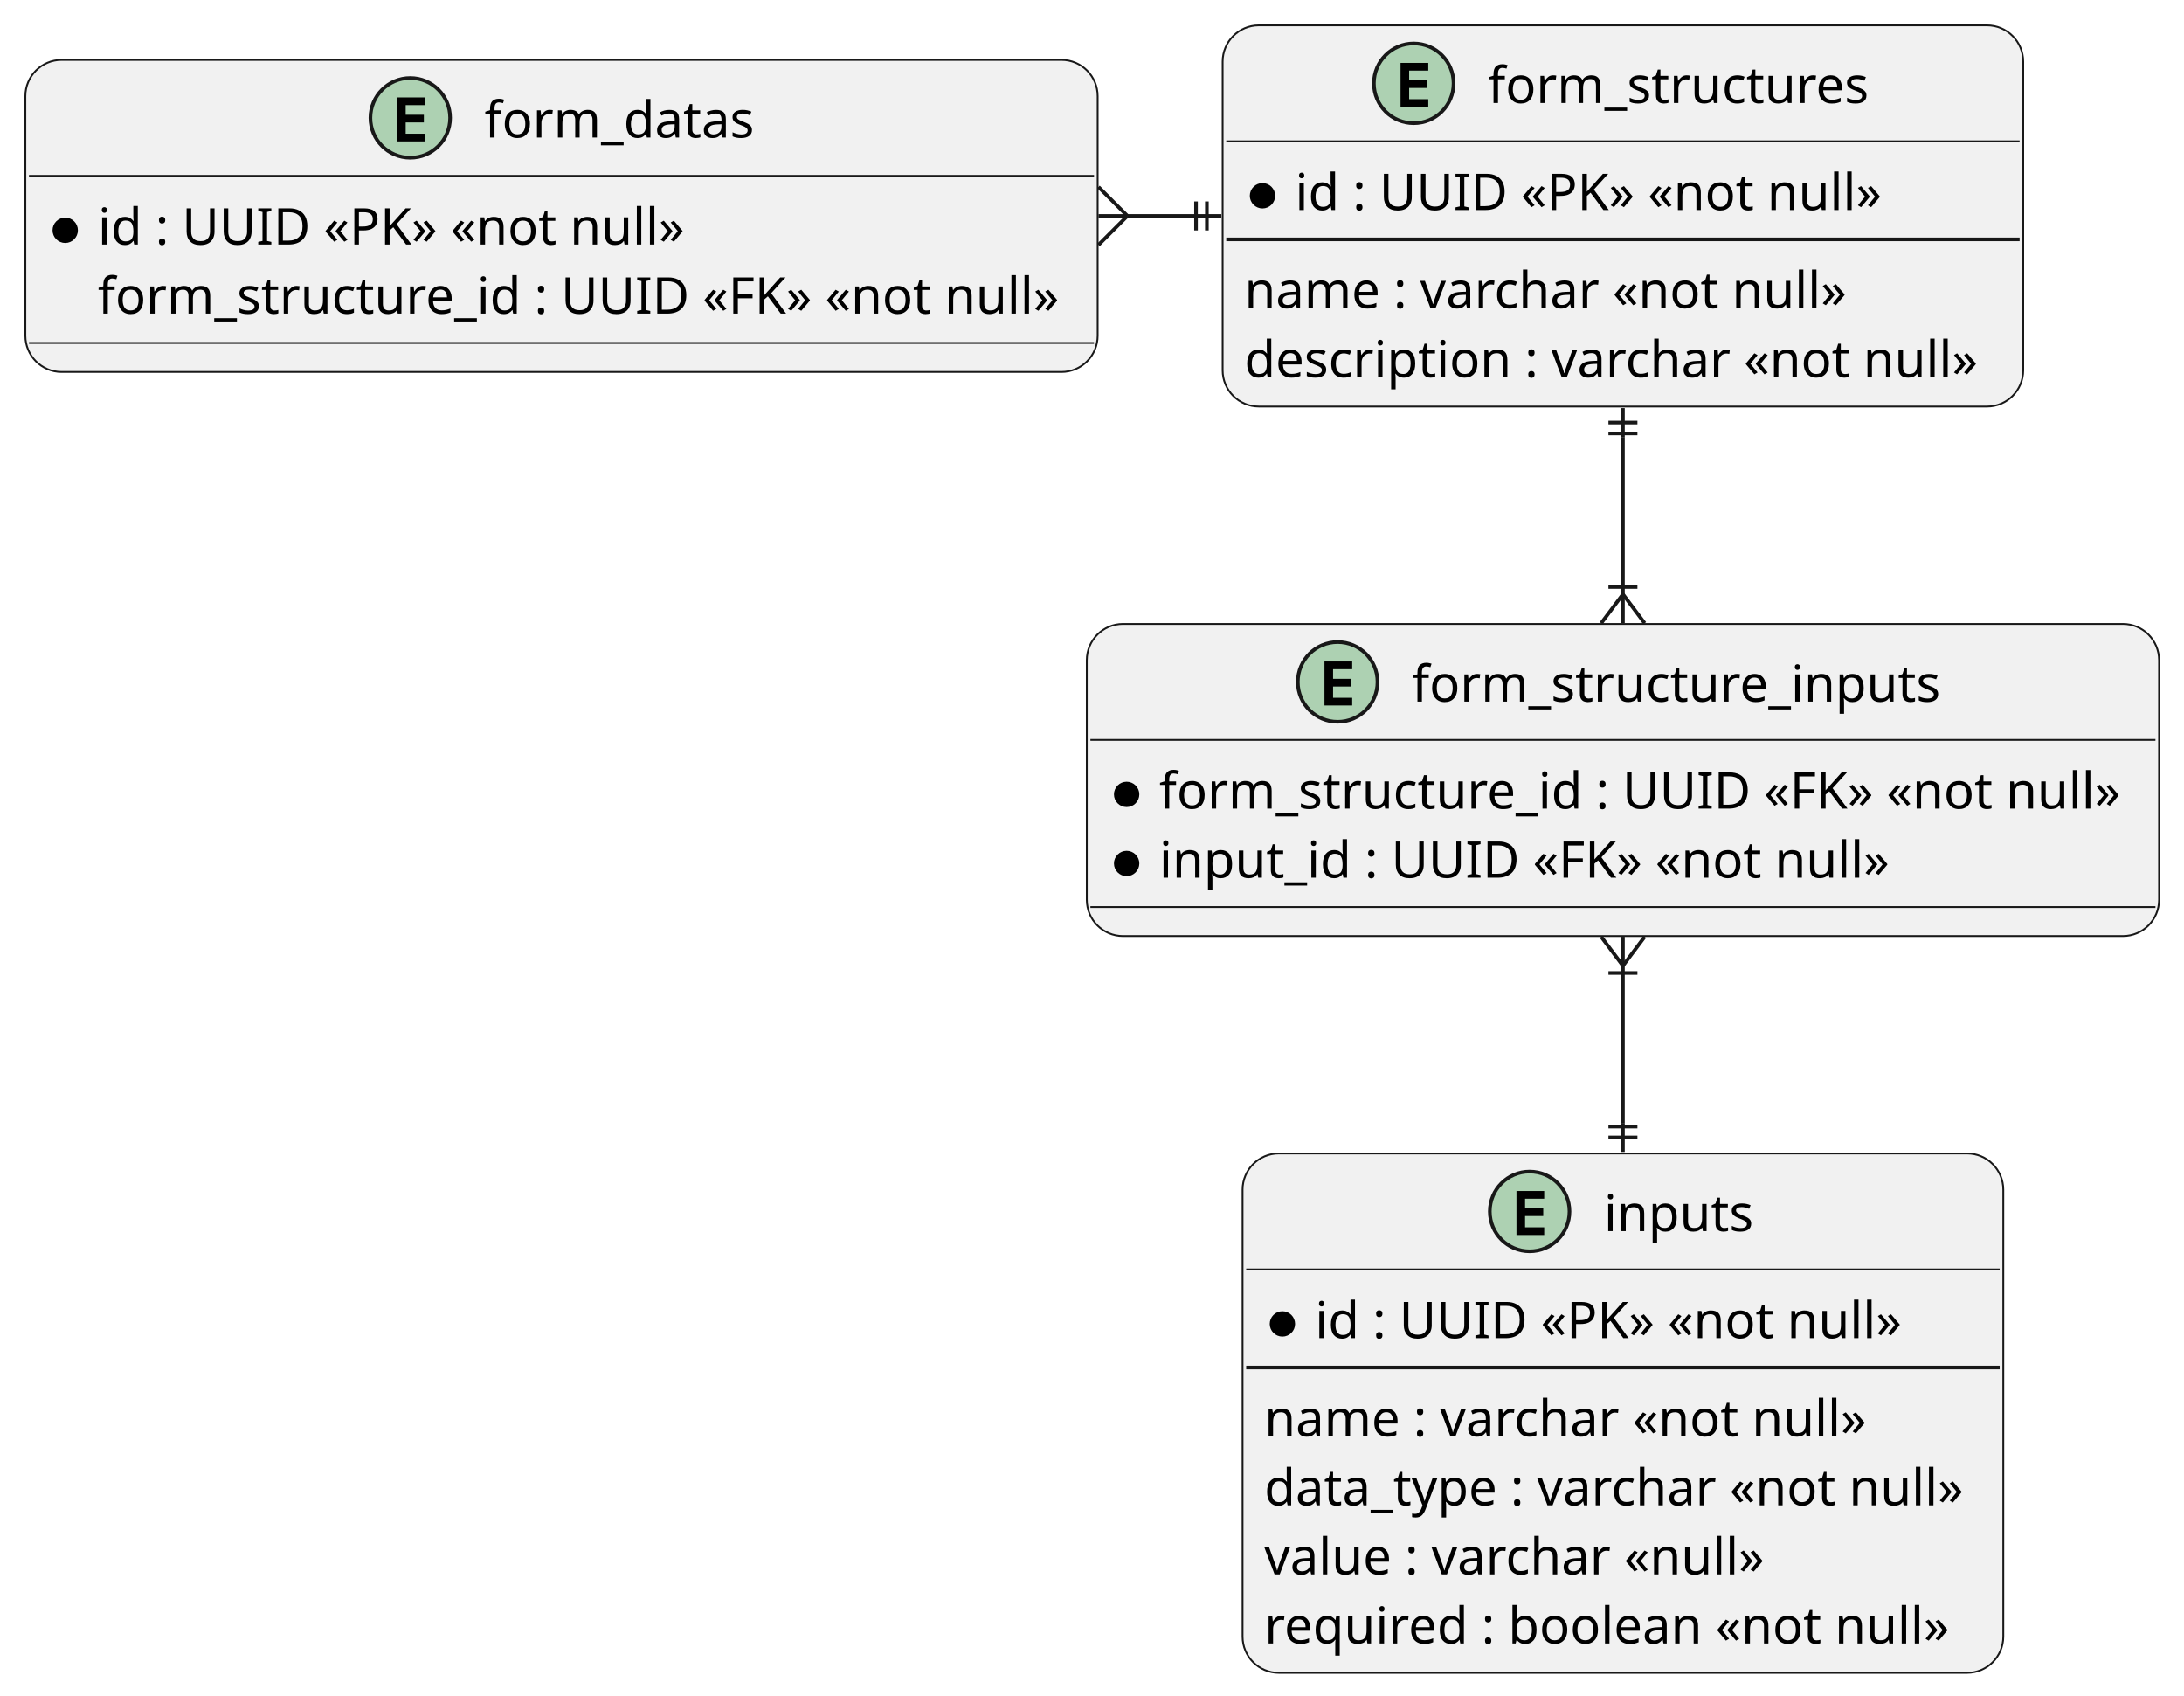
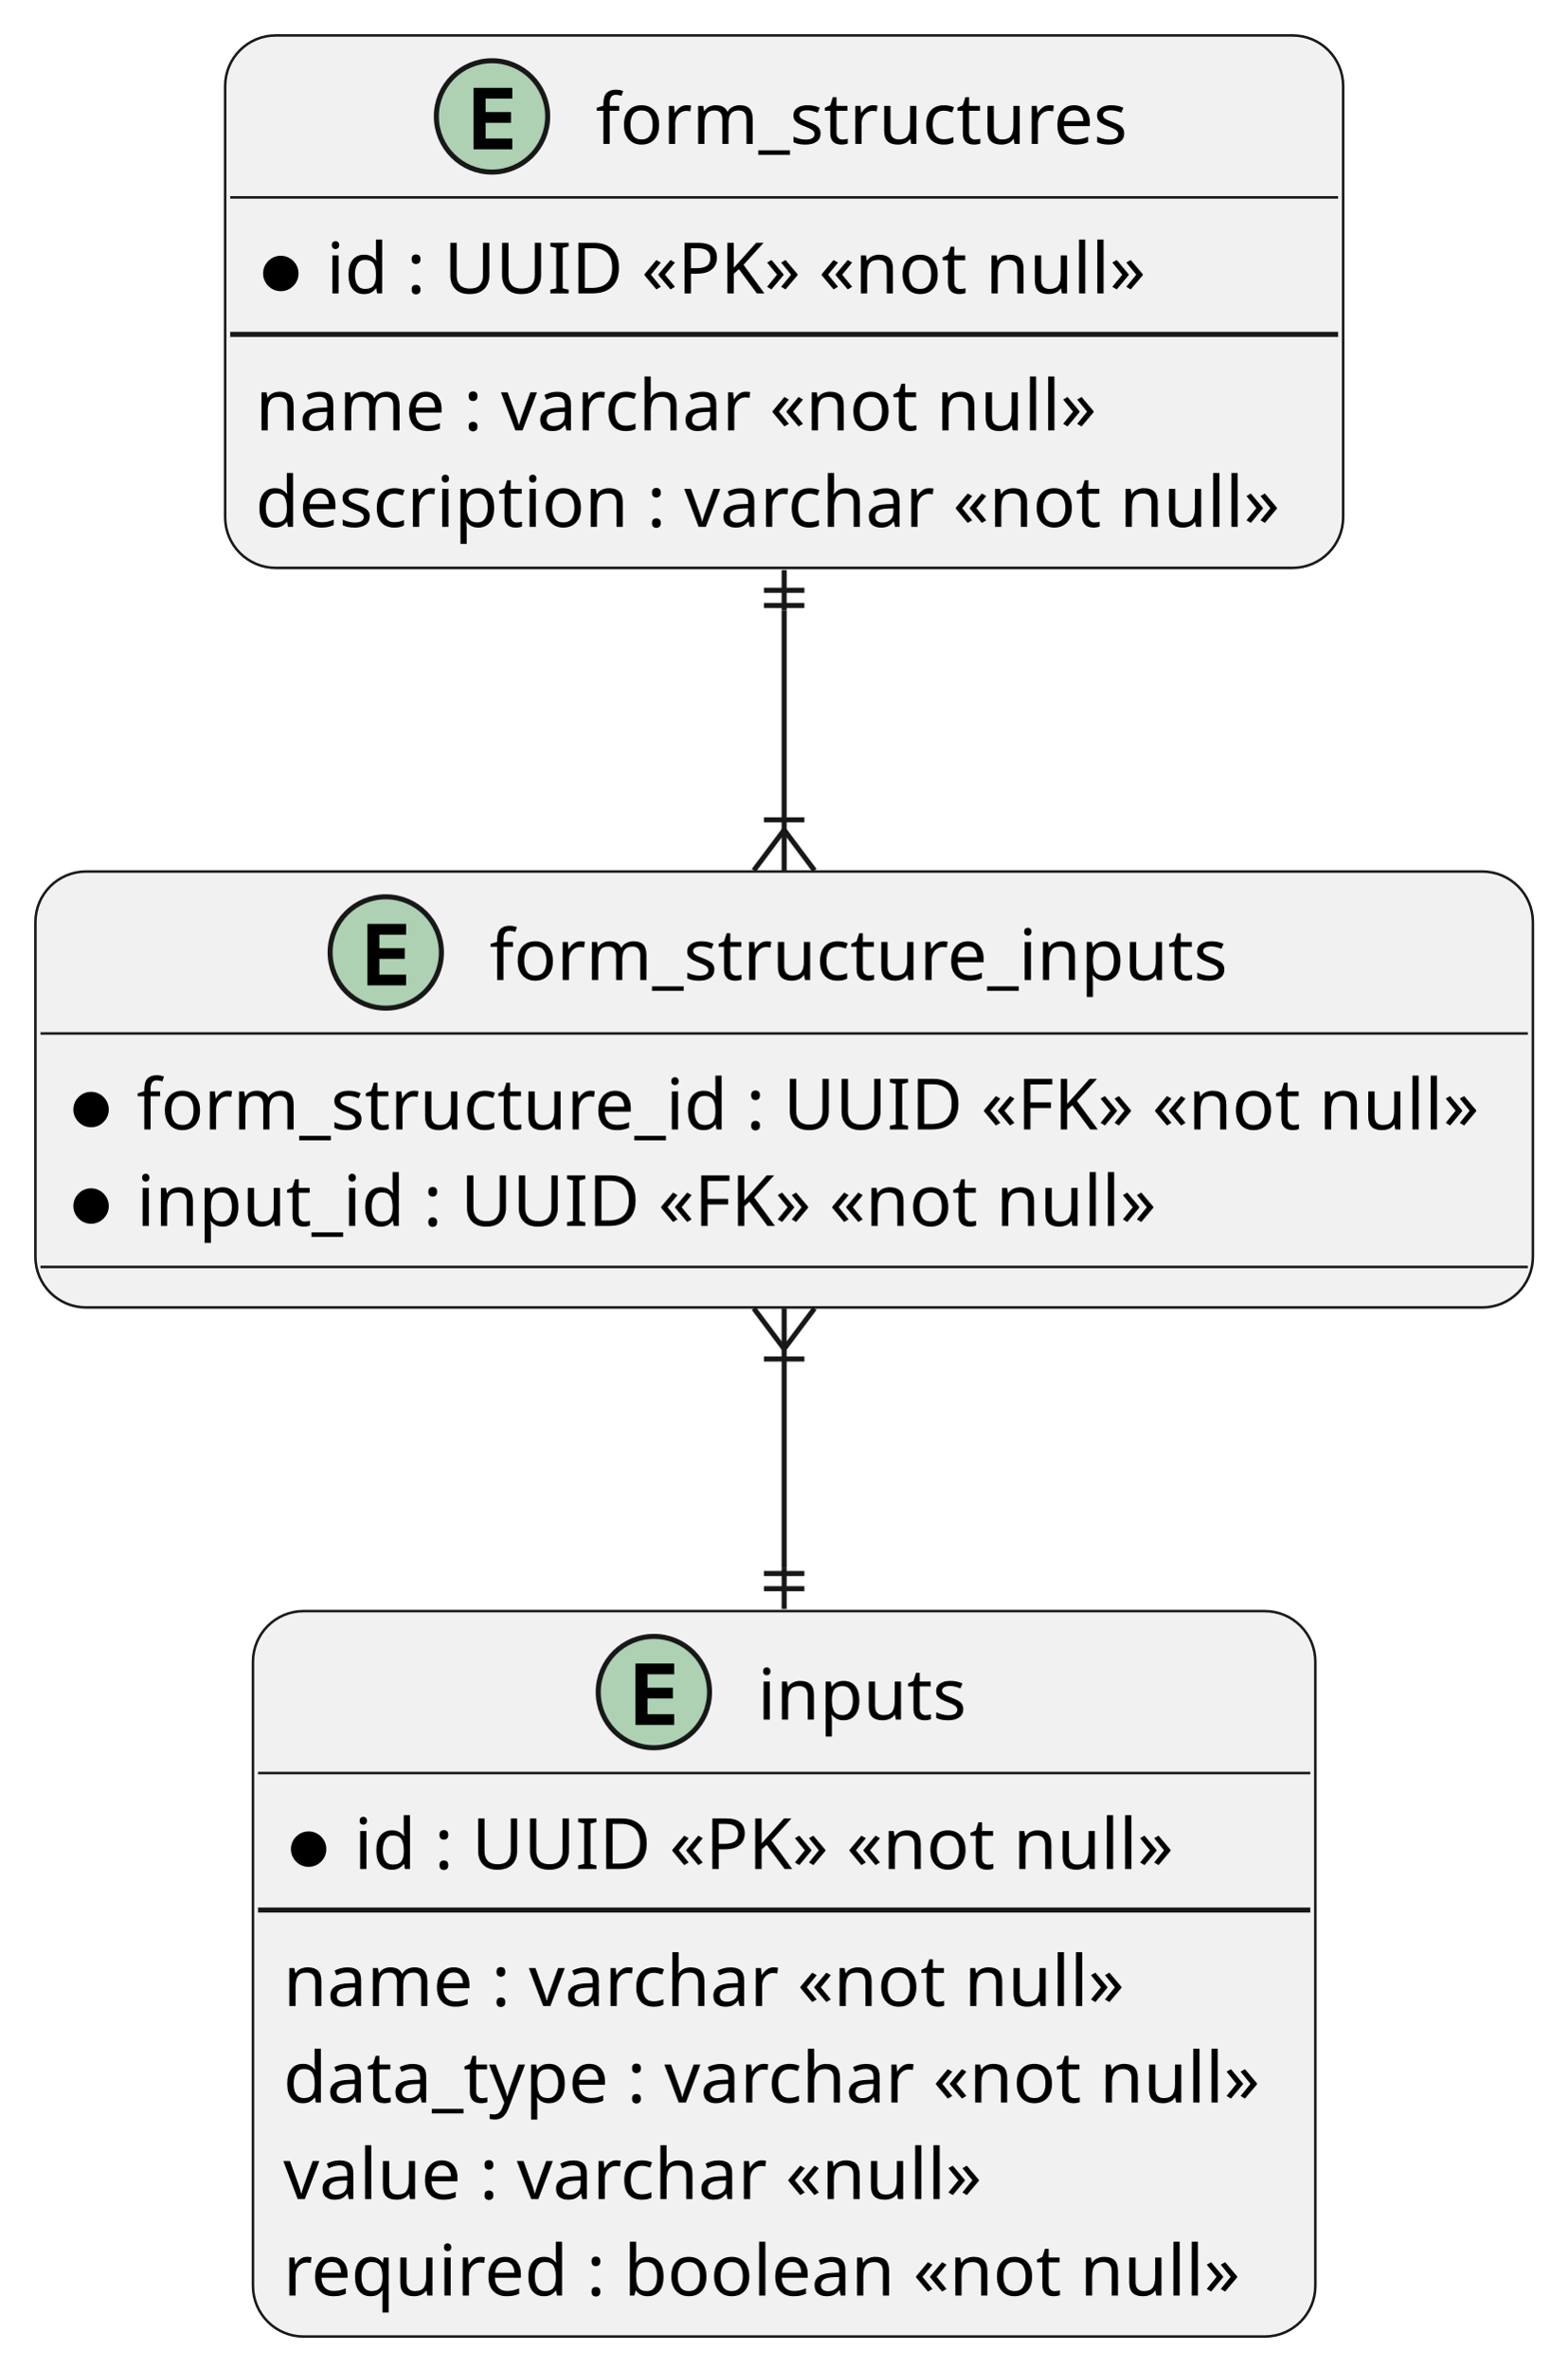
- <svg xmlns="http://www.w3.org/2000/svg" contentStyleType="text/css" height="2437.5px" preserveAspectRatio="none" style="width:3140px;height:2437px;background:#FFFFFF;" version="1.1" viewBox="0 0 3140 2437" width="3140.625px" zoomAndPan="magnify">
+ <svg xmlns="http://www.w3.org/2000/svg" contentStyleType="text/css" height="2437.5px" preserveAspectRatio="none" style="width:1614px;height:2437px;background:#FFFFFF;" version="1.1" viewBox="0 0 1614 2437" width="1614.583px" zoomAndPan="magnify">
  <defs />
  <g>
    <g id="elem_form_structures">
-       <rect codeLine="5" fill="#F1F1F1" height="547.936" id="form_structures" rx="52.083" ry="52.083" style="stroke:#181818;stroke-width:2.604;" width="1151.042" x="1757.812" y="36.458" />
-       <ellipse cx="2032.552" cy="119.792" fill="#ADD1B2" rx="57.292" ry="57.292" style="stroke:#181818;stroke-width:5.208;" />
-       <path d="M2013.591,153.646 L2013.591,90.413 L2053.467,90.413 L2053.467,101.481 L2025.96,101.481 L2025.96,115.316 L2052.083,115.316 L2052.083,126.383 L2025.96,126.383 L2025.96,142.578 L2053.467,142.578 L2053.467,153.646 L2013.591,153.646 Z " fill="#000000" />
-       <text fill="#000000" font-family="sans-serif" font-size="72.917" lengthAdjust="spacing" textLength="557.292" x="2139.323" y="148.083">form_structures</text>
-       <line style="stroke:#181818;stroke-width:2.604;" x1="1763.021" x2="2903.646" y1="203.125" y2="203.125" />
-       <ellipse cx="1815.104" cy="281.427" fill="#000000" rx="15.625" ry="15.625" style="stroke:#000000;stroke-width:5.208;" />
-       <text fill="#000000" font-family="sans-serif" font-size="72.917" lengthAdjust="spacing" textLength="859.375" x="1861.979" y="301.906">id : UUID «PK» «not null»</text>
-       <line style="stroke:#181818;stroke-width:5.208;" x1="1763.021" x2="2903.646" y1="344.104" y2="344.104" />
-       <text fill="#000000" font-family="sans-serif" font-size="72.917" lengthAdjust="spacing" textLength="890.625" x="1789.062" y="442.885">name : varchar «not null»</text>
-       <text fill="#000000" font-family="sans-serif" font-size="72.917" lengthAdjust="spacing" textLength="1088.542" x="1789.062" y="542.197">description : varchar «not null»</text>
+       <rect codeLine="5" fill="#F1F1F1" height="547.936" id="form_structures" rx="52.083" ry="52.083" style="stroke:#181818;stroke-width:2.604;" width="1151.042" x="231.771" y="36.458" />
+       <ellipse cx="506.51" cy="119.792" fill="#ADD1B2" rx="57.292" ry="57.292" style="stroke:#181818;stroke-width:5.208;" />
+       <path d="M487.549,153.646 L487.549,90.413 L527.425,90.413 L527.425,101.481 L499.919,101.481 L499.919,115.316 L526.042,115.316 L526.042,126.383 L499.919,126.383 L499.919,142.578 L527.425,142.578 L527.425,153.646 L487.549,153.646 Z " fill="#000000" />
+       <text fill="#000000" font-family="sans-serif" font-size="72.917" lengthAdjust="spacing" textLength="557.292" x="613.281" y="148.083">form_structures</text>
+       <line style="stroke:#181818;stroke-width:2.604;" x1="236.979" x2="1377.604" y1="203.125" y2="203.125" />
+       <ellipse cx="289.062" cy="281.427" fill="#000000" rx="15.625" ry="15.625" style="stroke:#000000;stroke-width:5.208;" />
+       <text fill="#000000" font-family="sans-serif" font-size="72.917" lengthAdjust="spacing" textLength="859.375" x="335.938" y="301.906">id : UUID «PK» «not null»</text>
+       <line style="stroke:#181818;stroke-width:5.208;" x1="236.979" x2="1377.604" y1="344.104" y2="344.104" />
+       <text fill="#000000" font-family="sans-serif" font-size="72.917" lengthAdjust="spacing" textLength="890.625" x="263.021" y="442.885">name : varchar «not null»</text>
+       <text fill="#000000" font-family="sans-serif" font-size="72.917" lengthAdjust="spacing" textLength="1088.542" x="263.021" y="542.197">description : varchar «not null»</text>
    </g>
    <g id="elem_inputs">
-       <rect codeLine="12" fill="#F1F1F1" height="746.56" id="inputs" rx="52.083" ry="52.083" style="stroke:#181818;stroke-width:2.604;" width="1093.75" x="1786.458" y="1658.021" />
-       <ellipse cx="2199.219" cy="1741.354" fill="#ADD1B2" rx="57.292" ry="57.292" style="stroke:#181818;stroke-width:5.208;" />
-       <path d="M2180.257,1775.208 L2180.257,1711.976 L2220.133,1711.976 L2220.133,1723.044 L2192.627,1723.044 L2192.627,1736.878 L2218.75,1736.878 L2218.75,1747.946 L2192.627,1747.946 L2192.627,1764.141 L2220.133,1764.141 L2220.133,1775.208 L2180.257,1775.208 Z " fill="#000000" />
-       <text fill="#000000" font-family="sans-serif" font-size="72.917" lengthAdjust="spacing" textLength="223.958" x="2305.99" y="1769.646">inputs</text>
-       <line style="stroke:#181818;stroke-width:2.604;" x1="1791.667" x2="2875" y1="1824.688" y2="1824.688" />
-       <ellipse cx="1843.75" cy="1902.989" fill="#000000" rx="15.625" ry="15.625" style="stroke:#000000;stroke-width:5.208;" />
-       <text fill="#000000" font-family="sans-serif" font-size="72.917" lengthAdjust="spacing" textLength="859.375" x="1890.625" y="1923.468">id : UUID «PK» «not null»</text>
-       <line style="stroke:#181818;stroke-width:5.208;" x1="1791.667" x2="2875" y1="1965.666" y2="1965.666" />
-       <text fill="#000000" font-family="sans-serif" font-size="72.917" lengthAdjust="spacing" textLength="890.625" x="1817.708" y="2064.447">name : varchar «not null»</text>
-       <text fill="#000000" font-family="sans-serif" font-size="72.917" lengthAdjust="spacing" textLength="1031.25" x="1817.708" y="2163.759">data_type : varchar «not null»</text>
-       <text fill="#000000" font-family="sans-serif" font-size="72.917" lengthAdjust="spacing" textLength="744.792" x="1817.708" y="2263.071">value : varchar «null»</text>
-       <text fill="#000000" font-family="sans-serif" font-size="72.917" lengthAdjust="spacing" textLength="1015.625" x="1817.708" y="2362.383">required : boolean «not null»</text>
-     </g>
-     <g id="elem_form_datas">
-       <rect codeLine="21" fill="#F1F1F1" height="448.624" id="form_datas" rx="52.083" ry="52.083" style="stroke:#181818;stroke-width:2.604;" width="1541.667" x="36.458" y="86.094" />
-       <ellipse cx="589.844" cy="169.427" fill="#ADD1B2" rx="57.292" ry="57.292" style="stroke:#181818;stroke-width:5.208;" />
-       <path d="M570.882,203.281 L570.882,140.049 L610.759,140.049 L610.759,151.117 L583.252,151.117 L583.252,164.951 L609.375,164.951 L609.375,176.019 L583.252,176.019 L583.252,192.214 L610.759,192.214 L610.759,203.281 L570.882,203.281 Z " fill="#000000" />
-       <text fill="#000000" font-family="sans-serif" font-size="72.917" lengthAdjust="spacing" textLength="390.625" x="696.615" y="197.719">form_datas</text>
-       <line style="stroke:#181818;stroke-width:2.604;" x1="41.667" x2="1572.917" y1="252.76" y2="252.76" />
-       <ellipse cx="93.75" cy="331.062" fill="#000000" rx="15.625" ry="15.625" style="stroke:#000000;stroke-width:5.208;" />
-       <text fill="#000000" font-family="sans-serif" font-size="72.917" lengthAdjust="spacing" textLength="859.375" x="140.625" y="351.541">id : UUID «PK» «not null»</text>
-       <text fill="#000000" font-family="sans-serif" font-size="72.917" lengthAdjust="spacing" textLength="1406.25" x="140.625" y="450.853">form_structure_id : UUID «FK» «not null»</text>
-       <line style="stroke:#181818;stroke-width:2.604;" x1="41.667" x2="1572.917" y1="493.051" y2="493.051" />
+       <rect codeLine="12" fill="#F1F1F1" height="746.56" id="inputs" rx="52.083" ry="52.083" style="stroke:#181818;stroke-width:2.604;" width="1093.75" x="260.417" y="1658.021" />
+       <ellipse cx="673.177" cy="1741.354" fill="#ADD1B2" rx="57.292" ry="57.292" style="stroke:#181818;stroke-width:5.208;" />
+       <path d="M654.216,1775.208 L654.216,1711.976 L694.092,1711.976 L694.092,1723.044 L666.585,1723.044 L666.585,1736.878 L692.708,1736.878 L692.708,1747.946 L666.585,1747.946 L666.585,1764.141 L694.092,1764.141 L694.092,1775.208 L654.216,1775.208 Z " fill="#000000" />
+       <text fill="#000000" font-family="sans-serif" font-size="72.917" lengthAdjust="spacing" textLength="223.958" x="779.948" y="1769.646">inputs</text>
+       <line style="stroke:#181818;stroke-width:2.604;" x1="265.625" x2="1348.958" y1="1824.688" y2="1824.688" />
+       <ellipse cx="317.708" cy="1902.989" fill="#000000" rx="15.625" ry="15.625" style="stroke:#000000;stroke-width:5.208;" />
+       <text fill="#000000" font-family="sans-serif" font-size="72.917" lengthAdjust="spacing" textLength="859.375" x="364.583" y="1923.468">id : UUID «PK» «not null»</text>
+       <line style="stroke:#181818;stroke-width:5.208;" x1="265.625" x2="1348.958" y1="1965.666" y2="1965.666" />
+       <text fill="#000000" font-family="sans-serif" font-size="72.917" lengthAdjust="spacing" textLength="890.625" x="291.667" y="2064.447">name : varchar «not null»</text>
+       <text fill="#000000" font-family="sans-serif" font-size="72.917" lengthAdjust="spacing" textLength="1031.25" x="291.667" y="2163.759">data_type : varchar «not null»</text>
+       <text fill="#000000" font-family="sans-serif" font-size="72.917" lengthAdjust="spacing" textLength="744.792" x="291.667" y="2263.071">value : varchar «null»</text>
+       <text fill="#000000" font-family="sans-serif" font-size="72.917" lengthAdjust="spacing" textLength="1015.625" x="291.667" y="2362.383">required : boolean «not null»</text>
    </g>
    <g id="elem_form_structure_inputs">
-       <rect codeLine="26" fill="#F1F1F1" height="448.624" id="form_structure_inputs" rx="52.083" ry="52.083" style="stroke:#181818;stroke-width:2.604;" width="1541.667" x="1562.5" y="896.875" />
-       <ellipse cx="1923.177" cy="980.208" fill="#ADD1B2" rx="57.292" ry="57.292" style="stroke:#181818;stroke-width:5.208;" />
-       <path d="M1904.216,1014.062 L1904.216,950.83 L1944.092,950.83 L1944.092,961.898 L1916.585,961.898 L1916.585,975.732 L1942.708,975.732 L1942.708,986.8 L1916.585,986.8 L1916.585,1002.995 L1944.092,1002.995 L1944.092,1014.062 L1904.216,1014.062 Z " fill="#000000" />
-       <text fill="#000000" font-family="sans-serif" font-size="72.917" lengthAdjust="spacing" textLength="776.042" x="2029.948" y="1008.5">form_structure_inputs</text>
-       <line style="stroke:#181818;stroke-width:2.604;" x1="1567.708" x2="3098.958" y1="1063.542" y2="1063.542" />
-       <ellipse cx="1619.792" cy="1141.843" fill="#000000" rx="15.625" ry="15.625" style="stroke:#000000;stroke-width:5.208;" />
-       <text fill="#000000" font-family="sans-serif" font-size="72.917" lengthAdjust="spacing" textLength="1406.25" x="1666.667" y="1162.323">form_structure_id : UUID «FK» «not null»</text>
-       <ellipse cx="1619.792" cy="1241.156" fill="#000000" rx="15.625" ry="15.625" style="stroke:#000000;stroke-width:5.208;" />
-       <text fill="#000000" font-family="sans-serif" font-size="72.917" lengthAdjust="spacing" textLength="1072.917" x="1666.667" y="1261.635">input_id : UUID «FK» «not null»</text>
-       <line style="stroke:#181818;stroke-width:2.604;" x1="1567.708" x2="3098.958" y1="1303.832" y2="1303.832" />
+       <rect codeLine="21" fill="#F1F1F1" height="448.624" id="form_structure_inputs" rx="52.083" ry="52.083" style="stroke:#181818;stroke-width:2.604;" width="1541.667" x="36.458" y="896.875" />
+       <ellipse cx="397.135" cy="980.208" fill="#ADD1B2" rx="57.292" ry="57.292" style="stroke:#181818;stroke-width:5.208;" />
+       <path d="M378.174,1014.062 L378.174,950.83 L418.05,950.83 L418.05,961.898 L390.544,961.898 L390.544,975.732 L416.667,975.732 L416.667,986.8 L390.544,986.8 L390.544,1002.995 L418.05,1002.995 L418.05,1014.062 L378.174,1014.062 Z " fill="#000000" />
+       <text fill="#000000" font-family="sans-serif" font-size="72.917" lengthAdjust="spacing" textLength="776.042" x="503.906" y="1008.5">form_structure_inputs</text>
+       <line style="stroke:#181818;stroke-width:2.604;" x1="41.667" x2="1572.917" y1="1063.542" y2="1063.542" />
+       <ellipse cx="93.75" cy="1141.843" fill="#000000" rx="15.625" ry="15.625" style="stroke:#000000;stroke-width:5.208;" />
+       <text fill="#000000" font-family="sans-serif" font-size="72.917" lengthAdjust="spacing" textLength="1406.25" x="140.625" y="1162.323">form_structure_id : UUID «FK» «not null»</text>
+       <ellipse cx="93.75" cy="1241.156" fill="#000000" rx="15.625" ry="15.625" style="stroke:#000000;stroke-width:5.208;" />
+       <text fill="#000000" font-family="sans-serif" font-size="72.917" lengthAdjust="spacing" textLength="1072.917" x="140.625" y="1261.635">input_id : UUID «FK» «not null»</text>
+       <line style="stroke:#181818;stroke-width:2.604;" x1="41.667" x2="1572.917" y1="1303.832" y2="1303.832" />
    </g>
    <g id="link_form_structures_form_structure_inputs">
-       <path codeLine="31" d="M2333.333,628.281 C2333.333,728.958 2333.333,758.49 2333.333,854.115 " fill="none" id="form_structures-form_structure_inputs" style="stroke:#181818;stroke-width:5.208;" />
-       <line style="stroke:#181818;stroke-width:5.208;" x1="2312.5" x2="2354.167" y1="607.448" y2="607.448" />
-       <line style="stroke:#181818;stroke-width:5.208;" x1="2312.5" x2="2354.167" y1="623.073" y2="623.073" />
-       <line style="stroke:#181818;stroke-width:5.208;" x1="2333.333" x2="2333.333" y1="628.281" y2="586.615" />
-       <line style="stroke:#181818;stroke-width:5.208;" x1="2333.333" x2="2364.583" y1="854.115" y2="895.781" />
-       <line style="stroke:#181818;stroke-width:5.208;" x1="2333.333" x2="2302.083" y1="854.115" y2="895.781" />
-       <line style="stroke:#181818;stroke-width:5.208;" x1="2333.333" x2="2333.333" y1="854.115" y2="895.781" />
-       <line style="stroke:#181818;stroke-width:5.208;" x1="2354.167" x2="2312.5" y1="843.698" y2="843.698" />
+       <path codeLine="26" d="M807.292,628.281 C807.292,728.958 807.292,758.49 807.292,854.115 " fill="none" id="form_structures-form_structure_inputs" style="stroke:#181818;stroke-width:5.208;" />
+       <line style="stroke:#181818;stroke-width:5.208;" x1="786.458" x2="828.125" y1="607.448" y2="607.448" />
+       <line style="stroke:#181818;stroke-width:5.208;" x1="786.458" x2="828.125" y1="623.073" y2="623.073" />
+       <line style="stroke:#181818;stroke-width:5.208;" x1="807.292" x2="807.292" y1="628.281" y2="586.615" />
+       <line style="stroke:#181818;stroke-width:5.208;" x1="807.292" x2="838.542" y1="854.115" y2="895.781" />
+       <line style="stroke:#181818;stroke-width:5.208;" x1="807.292" x2="776.042" y1="854.115" y2="895.781" />
+       <line style="stroke:#181818;stroke-width:5.208;" x1="807.292" x2="807.292" y1="854.115" y2="895.781" />
+       <line style="stroke:#181818;stroke-width:5.208;" x1="828.125" x2="786.458" y1="843.698" y2="843.698" />
    </g>
    <g id="link_form_structure_inputs_inputs">
-       <path codeLine="32" d="M2333.333,1388.177 C2333.333,1481.302 2333.333,1509.01 2333.333,1614.115 " fill="none" id="form_structure_inputs-inputs" style="stroke:#181818;stroke-width:5.208;" />
-       <line style="stroke:#181818;stroke-width:5.208;" x1="2333.333" x2="2302.083" y1="1388.177" y2="1346.51" />
-       <line style="stroke:#181818;stroke-width:5.208;" x1="2333.333" x2="2364.583" y1="1388.177" y2="1346.51" />
-       <line style="stroke:#181818;stroke-width:5.208;" x1="2333.333" x2="2333.333" y1="1388.177" y2="1346.51" />
-       <line style="stroke:#181818;stroke-width:5.208;" x1="2312.5" x2="2354.167" y1="1398.594" y2="1398.594" />
-       <line style="stroke:#181818;stroke-width:5.208;" x1="2354.167" x2="2312.5" y1="1634.948" y2="1634.948" />
-       <line style="stroke:#181818;stroke-width:5.208;" x1="2354.167" x2="2312.5" y1="1619.323" y2="1619.323" />
-       <line style="stroke:#181818;stroke-width:5.208;" x1="2333.333" x2="2333.333" y1="1614.115" y2="1655.781" />
-     </g>
-     <g id="link_form_datas_form_structures">
-       <path codeLine="33" d="M1620.938,310.417 C1679.844,310.417 1655.417,310.417 1714.323,310.417 " fill="none" id="form_datas-form_structures" style="stroke:#181818;stroke-width:5.208;" />
-       <line style="stroke:#181818;stroke-width:5.208;" x1="1620.938" x2="1579.271" y1="310.417" y2="352.083" />
-       <line style="stroke:#181818;stroke-width:5.208;" x1="1620.938" x2="1579.271" y1="310.417" y2="268.75" />
-       <line style="stroke:#181818;stroke-width:5.208;" x1="1620.938" x2="1579.271" y1="310.417" y2="310.417" />
-       <line style="stroke:#181818;stroke-width:5.208;" x1="1735.156" x2="1735.156" y1="289.583" y2="331.25" />
-       <line style="stroke:#181818;stroke-width:5.208;" x1="1719.531" x2="1719.531" y1="289.583" y2="331.25" />
-       <line style="stroke:#181818;stroke-width:5.208;" x1="1714.323" x2="1755.99" y1="310.417" y2="310.417" />
+       <path codeLine="27" d="M807.292,1388.177 C807.292,1481.302 807.292,1509.01 807.292,1614.115 " fill="none" id="form_structure_inputs-inputs" style="stroke:#181818;stroke-width:5.208;" />
+       <line style="stroke:#181818;stroke-width:5.208;" x1="807.292" x2="776.042" y1="1388.177" y2="1346.51" />
+       <line style="stroke:#181818;stroke-width:5.208;" x1="807.292" x2="838.542" y1="1388.177" y2="1346.51" />
+       <line style="stroke:#181818;stroke-width:5.208;" x1="807.292" x2="807.292" y1="1388.177" y2="1346.51" />
+       <line style="stroke:#181818;stroke-width:5.208;" x1="786.458" x2="828.125" y1="1398.594" y2="1398.594" />
+       <line style="stroke:#181818;stroke-width:5.208;" x1="828.125" x2="786.458" y1="1634.948" y2="1634.948" />
+       <line style="stroke:#181818;stroke-width:5.208;" x1="828.125" x2="786.458" y1="1619.323" y2="1619.323" />
+       <line style="stroke:#181818;stroke-width:5.208;" x1="807.292" x2="807.292" y1="1614.115" y2="1655.781" />
    </g>
  </g>
</svg>
